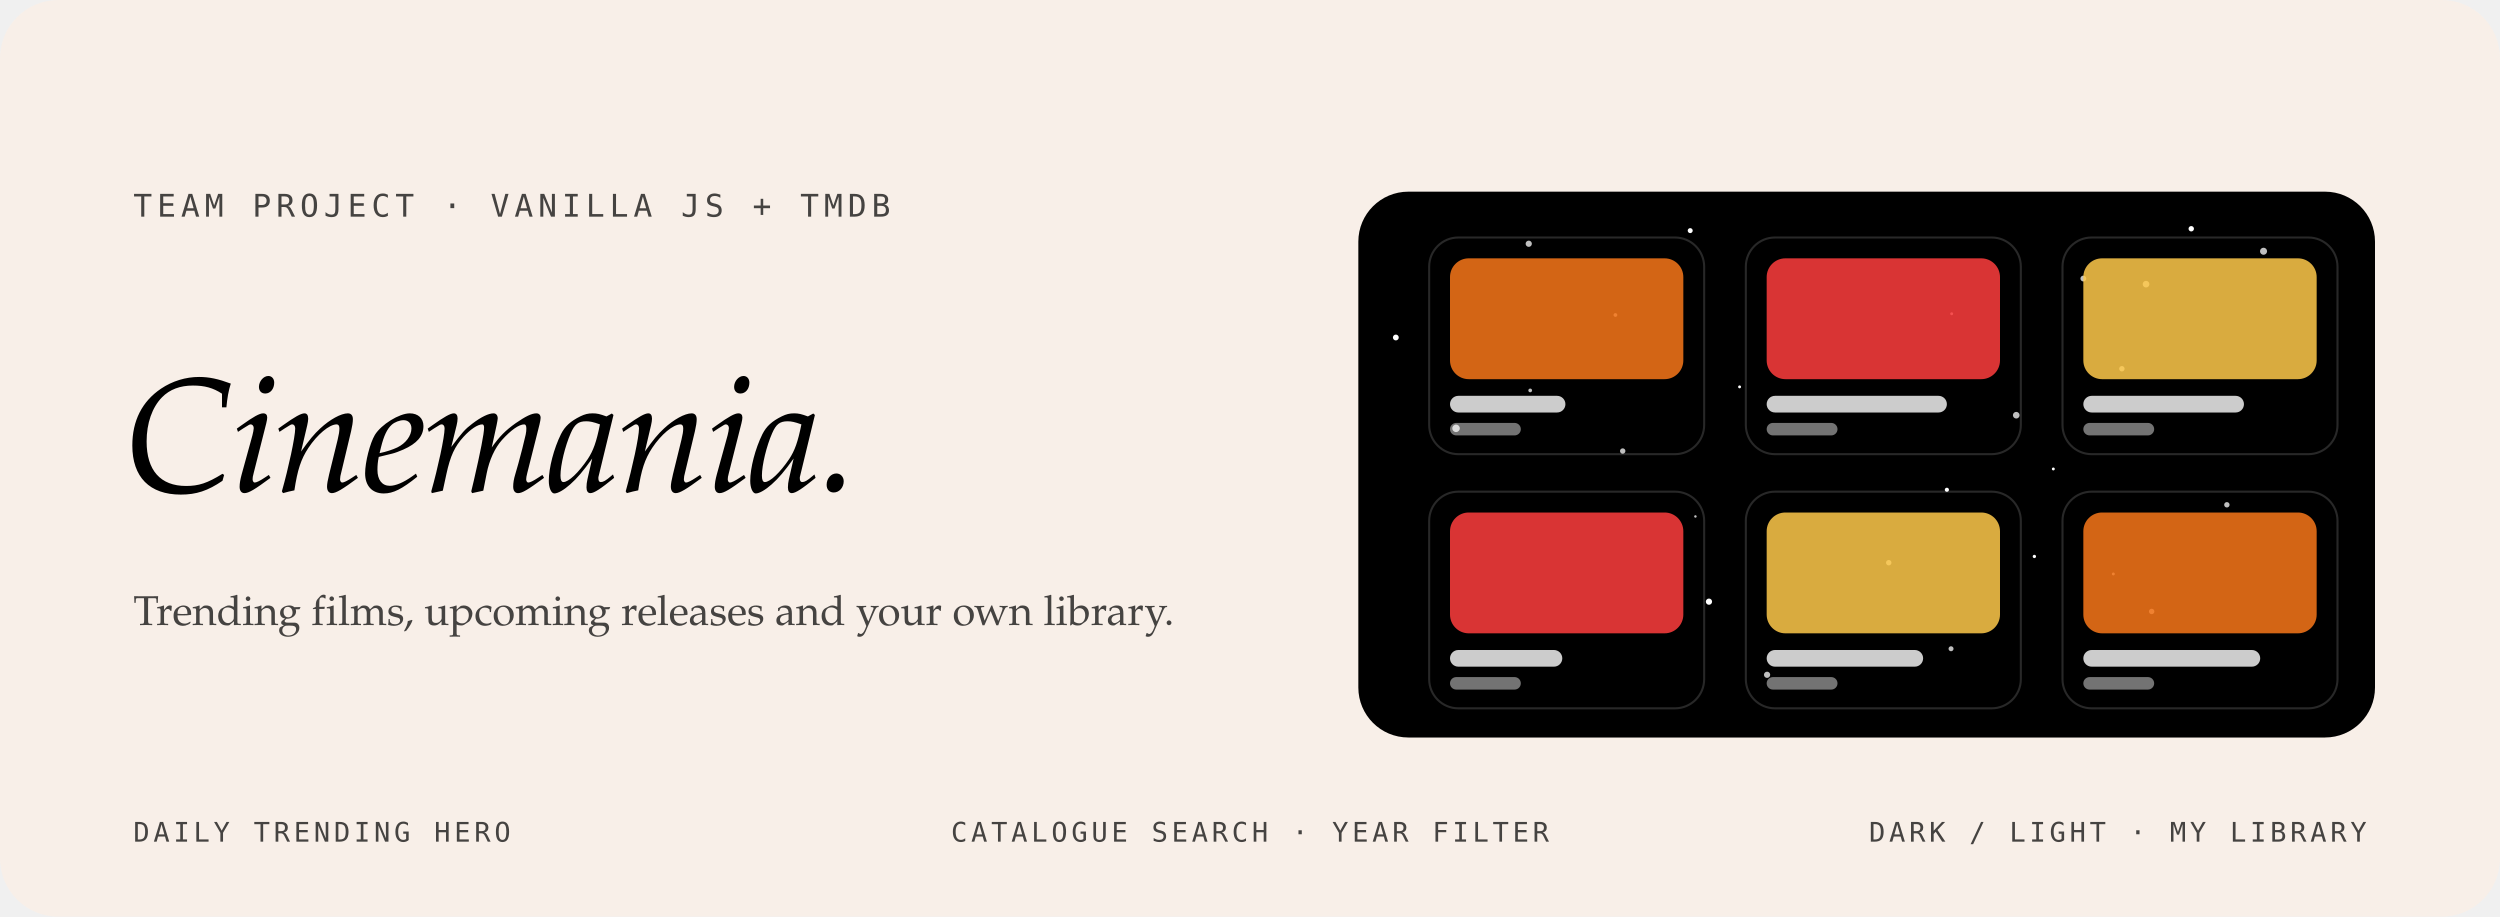
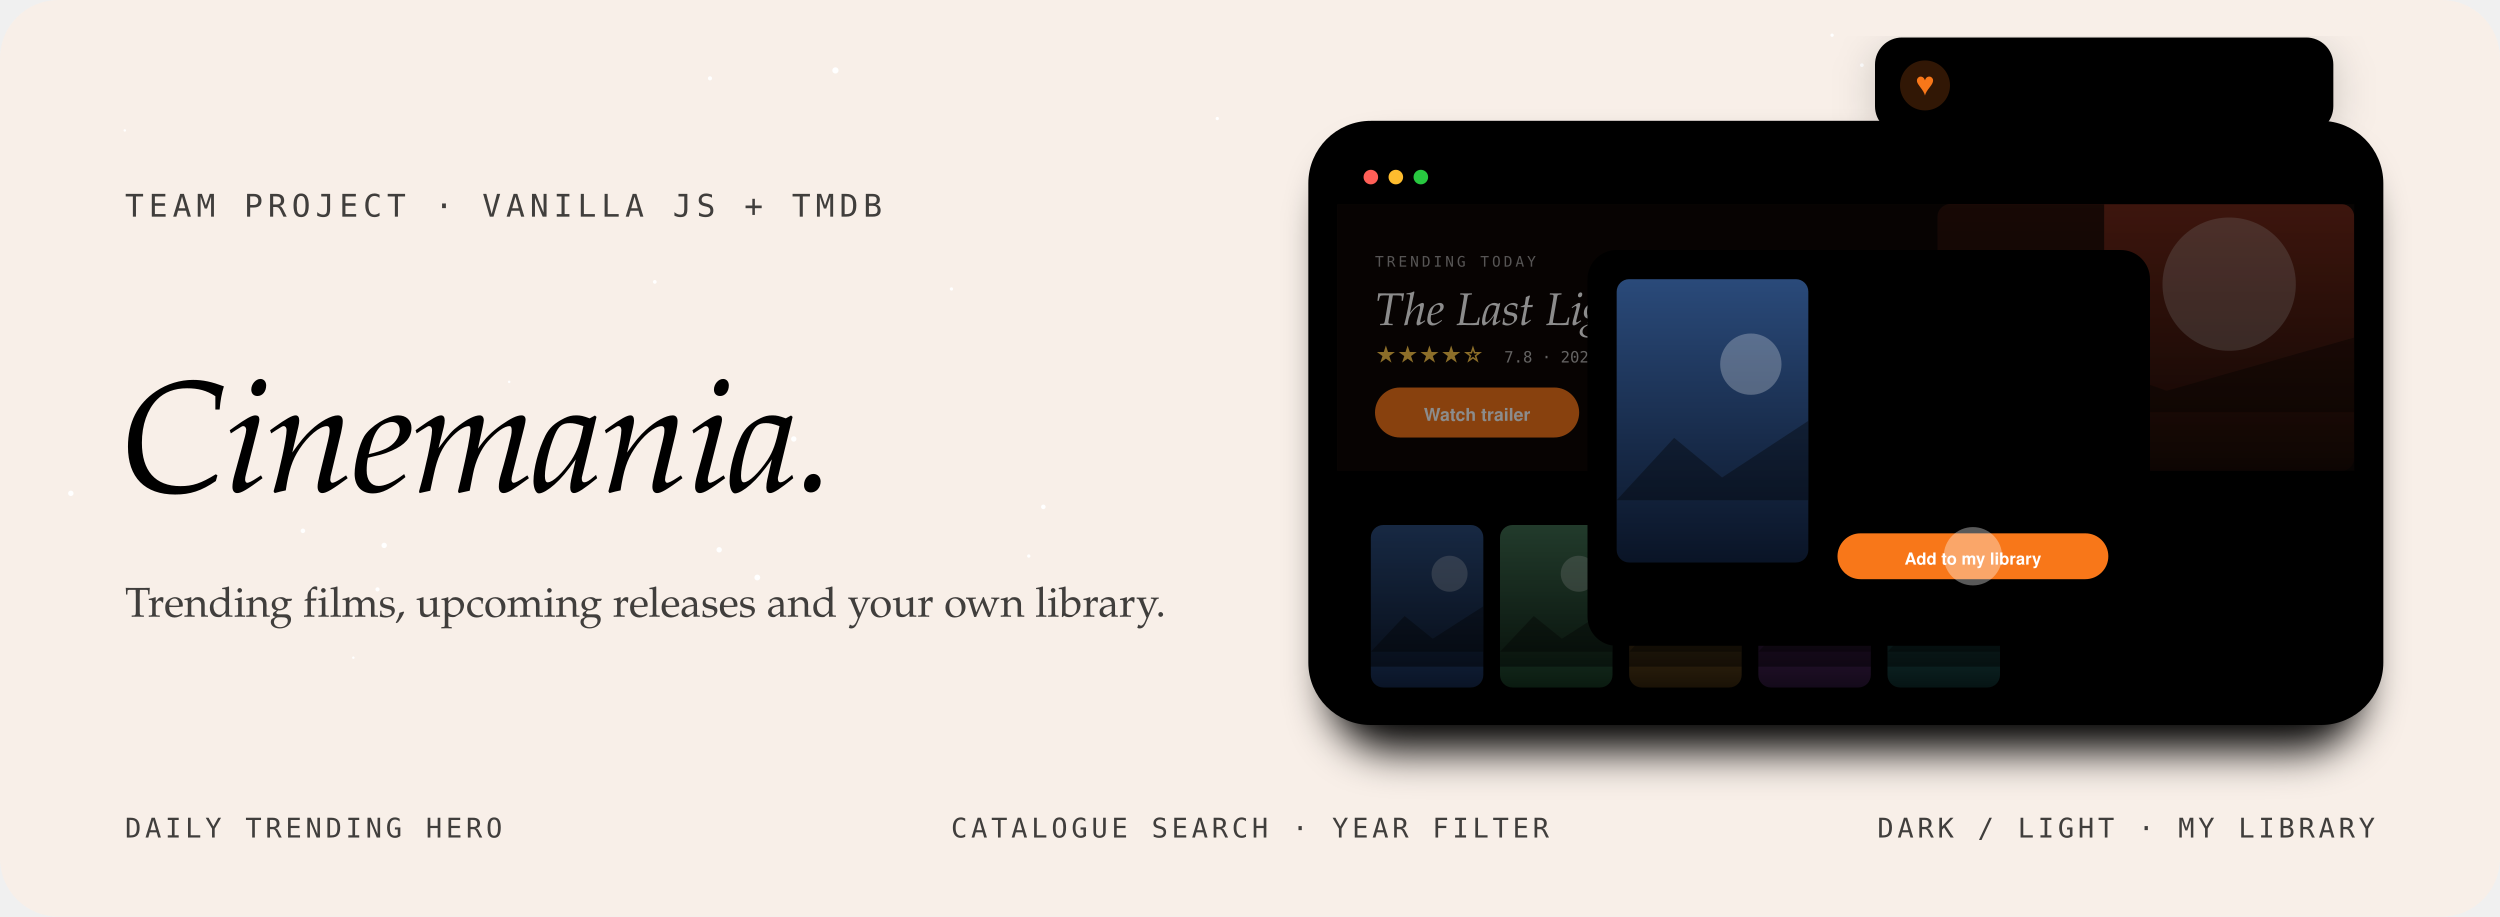
<svg xmlns="http://www.w3.org/2000/svg" viewBox="0 0 1200 440" width="1200" height="440" role="img" aria-label="Cinemania — a responsive movie discovery platform built by a team">
  <style>
.bg{animation:bg 12s linear infinite}
@keyframes bg{0%,8%{fill:#f8efe8}28%{fill:#5a2418}48%,80%{fill:#0e0705}90%,100%{fill:#f8efe8}}
.ink{animation:ink 12s linear infinite}
- @keyframes ink{0%,8%{fill:#2b140e}28%{fill:#fff1ea}48%,80%{fill:#ffebe2}90%,100%{fill:#2b140e}}
+ @keyframes ink{0%,17.5%{fill:#2b140e}18.5%,28%{fill:#fff1ea}48%,84.5%{fill:#ffebe2}85.5%,100%{fill:#2b140e}}
.rule{animation:rule 12s linear infinite}
- @keyframes rule{0%,8%{stroke:#2b140e33}28%{stroke:#fff1ea33}48%,80%{stroke:#ffebe233}90%,100%{stroke:#2b140e33}}
- .panel{animation:panel 12s linear infinite}
- @keyframes panel{0%,8%{fill:#2b140e12}28%{fill:#fff1ea12}48%,80%{fill:#ffebe212}90%,100%{fill:#2b140e12}}
- .muted{opacity:.72}
+ @keyframes rule{0%,17.5%{stroke:#2b140e33}18.5%,28%{stroke:#fff1ea33}48%,84.5%{stroke:#ffebe233}85.5%,100%{stroke:#2b140e33}}
+ .muted{opacity:.74}
.stars{animation:stars 12s linear infinite}
- @keyframes stars{0%,8%{opacity:0}28%{opacity:.25}48%,80%{opacity:.9}90%,100%{opacity:0}}
+ @keyframes stars{0%,8%{opacity:0}28%{opacity:.2}48%,80%{opacity:.85}90%,100%{opacity:0}}
@keyframes tw{0%,100%{opacity:1}50%{opacity:.25}}
- .lit{filter:drop-shadow(0 0 4px currentColor)}
- .pulse{animation:pulse 2.8s ease-in-out infinite;transform-box:fill-box;transform-origin:center}
- @keyframes pulse{0%,100%{transform:scale(1)}50%{transform:scale(1.18)}}
- @keyframes spin{0%{transform:scaleX(1)}50%{transform:scaleX(0)}100%{transform:scaleX(-1)}}
- @keyframes ping{0%{transform:scale(.6);opacity:1}100%{transform:scale(3.2);opacity:0}}
- @keyframes dash{to{stroke-dashoffset:-20}}
- @keyframes grow{0%{transform:scaleY(.08)}35%,80%{transform:scaleY(1)}100%{transform:scaleY(.08)}}
- @keyframes draw{0%{stroke-dashoffset:700}45%,80%{stroke-dashoffset:0}100%{stroke-dashoffset:-700}}
- @keyframes blink{50%{opacity:0}}
- @keyframes feed{0%{transform:translateY(150px);opacity:0}15%{opacity:1}85%{opacity:1}100%{transform:translateY(-30px);opacity:0}}
- @keyframes float{0%,100%{transform:translateY(0)}50%{transform:translateY(-10px)}}
- @keyframes slide{to{transform:translateX(100px)}}
- @keyframes eq{from{transform:scaleY(.15)}to{transform:scaleY(1)}}
- @keyframes drop{0%,6%{transform:scaleY(0);opacity:0}16%,88%{transform:scaleY(1);opacity:1}96%,100%{transform:scaleY(0);opacity:0}}
- @keyframes gauge{0%,10%{stroke-dashoffset:390}40%,85%{stroke-dashoffset:110}100%{stroke-dashoffset:390}}
- @keyframes lift{0%,100%{transform:translateY(0)}50%{transform:translateY(-6px)}}
- @keyframes sweep{0%{transform:skewX(-18deg) translateX(0)}60%,100%{transform:skewX(-18deg) translateX(788px)}}
- 
+ .bezel{animation:bezel 12s linear infinite}
+ @keyframes bezel{0%,8%{fill:#fffaf6}28%{fill:#5a2c45}48%,80%{fill:#20121b}90%,100%{fill:#fffaf6}}
+ .scr{animation:scr 12s linear infinite}
+ @keyframes scr{0%,8%{fill:#fff3ee}28%{fill:#3a1b2c}48%,80%{fill:#140a12}90%,100%{fill:#fff3ee}}
+ .rowbg{animation:rowbg 12s linear infinite}
+ @keyframes rowbg{0%,8%{fill:#2a142010}28%{fill:#fff0f512}48%,80%{fill:#ffffff0c}90%,100%{fill:#2a142010}}
+ .pill{animation:pill 12s linear infinite}
+ @keyframes pill{0%,8%{fill:#2a14200d}28%{fill:#fff0f51a}48%,80%{fill:#ffffff12}90%,100%{fill:#2a14200d}}
+ .toast{animation:toast 12s linear infinite}
+ @keyframes toast{0%,8%{fill:#ffffff}28%{fill:#4a2238}48%,80%{fill:#26121e}90%,100%{fill:#ffffff}}
+ .edge{animation:edge 12s linear infinite}
+ @keyframes edge{0%,8%{stroke:#2a142024}28%{stroke:#fff0f526}48%,80%{stroke:#ffffff1f}90%,100%{stroke:#2a142024}}
+ .shade{animation:shade 12s linear infinite}
+ @keyframes shade{0%,8%{fill-opacity:.10}28%{fill-opacity:.22}48%,80%{fill-opacity:.45}90%,100%{fill-opacity:.10}}
+ .lit{filter:drop-shadow(0 0 3px currentColor)}
+ .caret{animation:blink 1s steps(1) infinite}@keyframes blink{50%{opacity:0}}
+ .ping{animation:ping 1.6s ease-out infinite;transform-box:fill-box;transform-origin:center}@keyframes ping{0%{transform:scale(.5);opacity:.9}100%{transform:scale(2.6);opacity:0}}
+ .spin{animation:spin 8s linear infinite;transform-box:fill-box;transform-origin:center}@keyframes spin{to{transform:rotate(360deg)}}
+ .bob{animation:bob 4s ease-in-out infinite}@keyframes bob{0%,100%{transform:translateY(0)}50%{transform:translateY(-5px)}}
+ .w0{animation:w0 12s cubic-bezier(.3,1.3,.5,1) infinite}
+ @keyframes w0{0%{opacity:0;transform:translateY(8px)}5%{opacity:0;transform:translateY(8px)}7.9%{opacity:1;transform:none}95%{opacity:1;transform:none}97.9%{opacity:0;transform:translateY(8px)}100%{opacity:0;transform:translateY(8px)}}
+ .w1{animation:w1 12s cubic-bezier(.3,1.3,.5,1) infinite}
+ @keyframes w1{0%{opacity:0;transform:translateY(8px)}6.7%{opacity:0;transform:translateY(8px)}9.6%{opacity:1;transform:none}95%{opacity:1;transform:none}97.9%{opacity:0;transform:translateY(8px)}100%{opacity:0;transform:translateY(8px)}}
+ .w2{animation:w2 12s cubic-bezier(.3,1.3,.5,1) infinite}
+ @keyframes w2{0%{opacity:0;transform:translateY(8px)}8.3%{opacity:0;transform:translateY(8px)}11.3%{opacity:1;transform:none}95%{opacity:1;transform:none}97.9%{opacity:0;transform:translateY(8px)}100%{opacity:0;transform:translateY(8px)}}
+ .w3{animation:w3 12s cubic-bezier(.3,1.3,.5,1) infinite}
+ @keyframes w3{0%{opacity:0;transform:translateY(8px)}10%{opacity:0;transform:translateY(8px)}12.9%{opacity:1;transform:none}95%{opacity:1;transform:none}97.9%{opacity:0;transform:translateY(8px)}100%{opacity:0;transform:translateY(8px)}}
+ .w4{animation:w4 12s cubic-bezier(.3,1.3,.5,1) infinite}
+ @keyframes w4{0%{opacity:0;transform:translateY(8px)}11.7%{opacity:0;transform:translateY(8px)}14.6%{opacity:1;transform:none}95%{opacity:1;transform:none}97.9%{opacity:0;transform:translateY(8px)}100%{opacity:0;transform:translateY(8px)}}
+ .qq{animation:qq 12s steps(5) infinite;transform-box:fill-box;transform-origin:left}
+ @keyframes qq{0%{transform:scaleX(0)}18.3%{transform:scaleX(0)}26.7%{transform:scaleX(1)}95%{transform:scaleX(1)}98.3%{transform:scaleX(0)}100%{transform:scaleX(0)}}
+ .res{animation:res 12s cubic-bezier(.3,1.3,.5,1) infinite}
+ @keyframes res{0%{opacity:0;transform:none}28.3%{opacity:0;transform:none}31.3%{opacity:1;transform:none}95%{opacity:1;transform:none}97.9%{opacity:0;transform:none}100%{opacity:0;transform:none}}
+ .md{animation:md 12s cubic-bezier(.3,1.3,.5,1) infinite;transform-box:fill-box;transform-origin:center}
+ @keyframes md{0%{opacity:0;transform:scale(.85)}36.7%{opacity:0;transform:scale(.85)}39.6%{opacity:1;transform:none}70%{opacity:1;transform:none}72.9%{opacity:0;transform:scale(.85)}100%{opacity:0;transform:scale(.85)}}
+ .tap{animation:tap 12s cubic-bezier(.3,1.3,.5,1) infinite;transform-box:fill-box;transform-origin:center}
+ @keyframes tap{0%{opacity:0;transform:scale(.85)}50%{opacity:0;transform:scale(.85)}52.9%{opacity:1;transform:none}55%{opacity:1;transform:none}57.9%{opacity:0;transform:scale(.85)}100%{opacity:0;transform:scale(.85)}}
+ .lib{animation:lib 12s cubic-bezier(.3,1.3,.5,1) infinite}
+ @keyframes lib{0%{opacity:0;transform:translateY(-14px)}53.3%{opacity:0;transform:translateY(-14px)}56.3%{opacity:1;transform:none}76.7%{opacity:1;transform:none}79.6%{opacity:0;transform:translateY(-14px)}100%{opacity:0;transform:translateY(-14px)}}
@media (prefers-reduced-motion:reduce){*{animation:none!important}}
</style>
  <rect class="bg" width="1200" height="440" rx="28" fill="#f8efe8" />
-   <g font-family="ui-monospace,SFMono-Regular,Menlo,Consolas,monospace" font-size="15" letter-spacing="2.4">
-     <text class="ink muted" x="64" y="104">TEAM PROJECT · VANILLA JS + TMDB</text>
-   </g>
-   <text class="ink" x="60" y="236" font-family="'Iowan Old Style','Palatino Linotype',Palatino,Georgia,serif" font-style="italic" font-size="78" letter-spacing="-1">Cinemania.</text>
-   <text class="ink muted" x="64" y="300" font-family="'Iowan Old Style','Palatino Linotype',Palatino,Georgia,serif" font-size="20">Trending films, upcoming releases and your own library.</text>
-   <line class="rule" x1="64" y1="372" x2="1136" y2="372" />
+   <g class="stars">
+     <circle cx="145.4" cy="254.8" r="1.1" fill="#fff" style="animation:tw 1.8s ease-in-out 1s infinite" />
+     <circle cx="830.3" cy="120" r="1.2" fill="#fff" style="animation:tw 1.7s ease-in-out 1.4s infinite" />
+     <circle cx="314.3" cy="135.3" r="0.9" fill="#fff" style="animation:tw 1.8s ease-in-out 0.7s infinite" />
+     <circle cx="893.1" cy="275.2" r="0.6" fill="#fff" style="animation:tw 3.4s ease-in-out 1.8s infinite" />
+     <circle cx="1099" cy="206.6" r="1.1" fill="#fff" style="animation:tw 2.4s ease-in-out 0.9s infinite" />
+     <circle cx="1067.4" cy="253.6" r="0.6" fill="#fff" style="animation:tw 3.1s ease-in-out 0.7s infinite" />
+     <circle cx="975.7" cy="118.2" r="0.5" fill="#fff" style="animation:tw 2.6s ease-in-out 0.5s infinite" />
+     <circle cx="807.2" cy="186.6" r="1.3" fill="#fff" style="animation:tw 3s ease-in-out 0.4s infinite" />
+     <circle cx="653.5" cy="208.3" r="0.7" fill="#fff" style="animation:tw 1.7s ease-in-out 1.9s infinite" />
+     <circle cx="641.5" cy="208" r="1.5" fill="#fff" style="animation:tw 2.7s ease-in-out 0.7s infinite" />
+     <circle cx="169.6" cy="315.7" r="0.6" fill="#fff" style="animation:tw 3.6s ease-in-out 0.9s infinite" />
+     <circle cx="879.4" cy="16.9" r="0.8" fill="#fff" style="animation:tw 3.1s ease-in-out 1.1s infinite" />
+     <circle cx="500.8" cy="243.3" r="1.1" fill="#fff" style="animation:tw 1.8s ease-in-out 0.9s infinite" />
+     <circle cx="944.3" cy="124.7" r="1.4" fill="#fff" style="animation:tw 3.2s ease-in-out 0.7s infinite" />
+     <circle cx="363.5" cy="277.2" r="1.4" fill="#fff" style="animation:tw 2.8s ease-in-out 1s infinite" />
+     <circle cx="1121.5" cy="144.7" r="1.5" fill="#fff" style="animation:tw 3.3s ease-in-out 0.9s infinite" />
+     <circle cx="102.9" cy="290.7" r="0.5" fill="#fff" style="animation:tw 2.9s ease-in-out 1.6s infinite" />
+     <circle cx="34" cy="236.8" r="1.3" fill="#fff" style="animation:tw 1.9s ease-in-out 1.9s infinite" />
+     <circle cx="345.2" cy="263.9" r="1.3" fill="#fff" style="animation:tw 1.8s ease-in-out 0.4s infinite" />
+     <circle cx="871.4" cy="63.2" r="0.9" fill="#fff" style="animation:tw 2.1s ease-in-out 1.6s infinite" />
+     <circle cx="493.8" cy="266.9" r="0.8" fill="#fff" style="animation:tw 2.9s ease-in-out 1s infinite" />
+     <circle cx="59.9" cy="62.6" r="0.6" fill="#fff" style="animation:tw 3.2s ease-in-out 1.4s infinite" />
+     <circle cx="340.8" cy="37.6" r="1" fill="#fff" style="animation:tw 3.8s ease-in-out 0.5s infinite" />
+     <circle cx="1088.6" cy="303" r="1.1" fill="#fff" style="animation:tw 3s ease-in-out 1.5s infinite" />
+     <circle cx="1058.7" cy="230.5" r="0.9" fill="#fff" style="animation:tw 3.4s ease-in-out 0.1s infinite" />
+     <circle cx="773.8" cy="95" r="1" fill="#fff" style="animation:tw 2.9s ease-in-out 1.2s infinite" />
+     <circle cx="700.2" cy="92.5" r="0.7" fill="#fff" style="animation:tw 2.2s ease-in-out 0.1s infinite" />
+     <circle cx="1119.8" cy="233.7" r="0.7" fill="#fff" style="animation:tw 1.8s ease-in-out 1.9s infinite" />
+     <circle cx="401" cy="33.8" r="1.5" fill="#fff" style="animation:tw 1.7s ease-in-out 0.3s infinite" />
+     <circle cx="893.7" cy="31.3" r="0.9" fill="#fff" style="animation:tw 4s ease-in-out 0.4s infinite" />
+     <circle cx="184.4" cy="261.8" r="1.3" fill="#fff" style="animation:tw 2.3s ease-in-out 1.2s infinite" />
+     <circle cx="244.4" cy="183.3" r="0.6" fill="#fff" style="animation:tw 1.9s ease-in-out 0.6s infinite" />
+     <circle cx="1099.6" cy="320.1" r="1.2" fill="#fff" style="animation:tw 3.2s ease-in-out 1.1s infinite" />
+     <circle cx="381" cy="210.7" r="1.3" fill="#fff" style="animation:tw 2.9s ease-in-out 1.1s infinite" />
+     <circle cx="181.2" cy="282.9" r="1" fill="#fff" style="animation:tw 3.7s ease-in-out 0.8s infinite" />
+     <circle cx="686.2" cy="230.2" r="1.1" fill="#fff" style="animation:tw 3.9s ease-in-out 0.6s infinite" />
+     <circle cx="1044" cy="254.3" r="0.6" fill="#fff" style="animation:tw 3.9s ease-in-out 0.4s infinite" />
+     <circle cx="456.7" cy="138.7" r="0.8" fill="#fff" style="animation:tw 3.1s ease-in-out 2s infinite" />
+     <circle cx="584.3" cy="56.9" r="0.8" fill="#fff" style="animation:tw 3.5s ease-in-out 1.8s infinite" />
+     <circle cx="942.3" cy="312.5" r="1.2" fill="#fff" style="animation:tw 3.2s ease-in-out 0.2s infinite" />
+   </g>
+   <text class="ink muted" x="60" y="104" font-family="ui-monospace,SFMono-Regular,Menlo,Consolas,monospace" font-size="15" letter-spacing="2.4">TEAM PROJECT · VANILLA JS + TMDB</text>
+   <text class="ink" x="58" y="236" font-family="'Iowan Old Style','Palatino Linotype',Palatino,Georgia,serif" font-style="italic" font-size="76" letter-spacing="-1">Cinemania.</text>
+   <text class="ink muted" x="60" y="296" font-family="'Iowan Old Style','Palatino Linotype',Palatino,Georgia,serif" font-size="20">Trending films, upcoming releases and your own library.</text>
+   <line class="rule" x1="60" y1="370" x2="1140" y2="370" />
  <g font-family="ui-monospace,SFMono-Regular,Menlo,Consolas,monospace" font-size="13" letter-spacing="1.8">
-     <text class="ink muted" x="64" y="404">DAILY TRENDING HERO</text>
-     <text class="ink muted" x="600" y="404" text-anchor="middle">CATALOGUE SEARCH · YEAR FILTER</text>
-     <text class="ink muted" x="1136" y="404" text-anchor="end">DARK / LIGHT · MY LIBRARY</text>
-   </g>
-   <rect class="panel rule" x="652" y="92" width="488" height="262" rx="24" />
-   <g class="stars">
-     <circle cx="813.8" cy="247.9" r="0.6" fill="#fff" style="animation:tw 3.3s ease-in-out 0.5s infinite" />
-     <circle cx="835" cy="185.7" r="0.7" fill="#fff" style="animation:tw 2.4s ease-in-out 1.5s infinite" />
-     <circle cx="1030.1" cy="136.4" r="1.6" fill="#fff" style="animation:tw 3.7s ease-in-out 1.9s infinite" />
-     <circle cx="934.5" cy="235.1" r="1" fill="#fff" style="animation:tw 2.7s ease-in-out 1.8s infinite" />
-     <circle cx="1000" cy="133.7" r="1.4" fill="#fff" style="animation:tw 2.5s ease-in-out 1.6s infinite" />
-     <circle cx="811.3" cy="110.7" r="1.2" fill="#fff" style="animation:tw 2.2s ease-in-out 1.4s infinite" />
-     <circle cx="906.6" cy="270.1" r="1.3" fill="#fff" style="animation:tw 2.1s ease-in-out 1.1s infinite" />
-     <circle cx="936.8" cy="150.6" r="0.7" fill="#fff" style="animation:tw 3.9s ease-in-out 1.1s infinite" />
-     <circle cx="936.5" cy="311.4" r="1.2" fill="#fff" style="animation:tw 2.4s ease-in-out 0.3s infinite" />
-     <circle cx="1086.5" cy="120.6" r="1.7" fill="#fff" style="animation:tw 2.7s ease-in-out 1.5s infinite" />
-     <circle cx="670" cy="162" r="1.4" fill="#fff" style="animation:tw 2.9s ease-in-out 0.8s infinite" />
-     <circle cx="985.6" cy="225.1" r="0.7" fill="#fff" style="animation:tw 2.7s ease-in-out 1.6s infinite" />
-     <circle cx="820.3" cy="288.8" r="1.5" fill="#fff" style="animation:tw 2.4s ease-in-out 0.6s infinite" />
-     <circle cx="1032.8" cy="293.5" r="1.3" fill="#fff" style="animation:tw 2.8s ease-in-out 1.9s infinite" />
-     <circle cx="848.2" cy="323.9" r="1.5" fill="#fff" style="animation:tw 2.7s ease-in-out 0.1s infinite" />
-     <circle cx="1051.8" cy="109.8" r="1.3" fill="#fff" style="animation:tw 3.6s ease-in-out 0s infinite" />
-     <circle cx="976.5" cy="267.1" r="0.8" fill="#fff" style="animation:tw 3.9s ease-in-out 0.6s infinite" />
-     <circle cx="1014.4" cy="275.5" r="0.7" fill="#fff" style="animation:tw 2.1s ease-in-out 1.5s infinite" />
-     <circle cx="734.5" cy="187.4" r="0.9" fill="#fff" style="animation:tw 3.5s ease-in-out 0.8s infinite" />
-     <circle cx="1018.5" cy="177" r="1.3" fill="#fff" style="animation:tw 2.8s ease-in-out 0.1s infinite" />
-     <circle cx="733.8" cy="117" r="1.5" fill="#fff" style="animation:tw 3.3s ease-in-out 0.6s infinite" />
-     <circle cx="698.9" cy="205.6" r="1.8" fill="#fff" style="animation:tw 2.2s ease-in-out 1.8s infinite" />
-     <circle cx="1068.9" cy="242.3" r="1.3" fill="#fff" style="animation:tw 3.3s ease-in-out 1.8s infinite" />
-     <circle cx="967.8" cy="199.3" r="1.6" fill="#fff" style="animation:tw 1.8s ease-in-out 1.3s infinite" />
-     <circle cx="778.9" cy="216.5" r="1.3" fill="#fff" style="animation:tw 3s ease-in-out 1.2s infinite" />
-     <circle cx="775.4" cy="151.2" r="0.9" fill="#fff" style="animation:tw 1.7s ease-in-out 1.9s infinite" />
+     <text class="ink muted" x="60" y="402">DAILY TRENDING HERO</text>
+     <text class="ink muted" x="600" y="402" text-anchor="middle">CATALOGUE SEARCH · YEAR FILTER</text>
+     <text class="ink muted" x="1140" y="402" text-anchor="end">DARK / LIGHT · MY LIBRARY</text>
  </g>
  <defs>
-     <linearGradient id="sh" x1="0" x2="1">
-       <stop offset="0" stop-color="#fff" stop-opacity="0" />
-       <stop offset=".5" stop-color="#fff" stop-opacity=".28" />
-       <stop offset="1" stop-color="#fff" stop-opacity="0" />
-     </linearGradient>
-     <clipPath id="gc">
-       <rect x="652" y="92" width="488" height="262" rx="24" />
+     <filter id="soft" x="-10%" y="-10%" width="120%" height="140%">
+       <feGaussianBlur stdDeviation="10" />
+     </filter>
+     <clipPath id="hc">
+       <rect x="642" y="98" width="488" height="128" />
    </clipPath>
  </defs>
-   <g style="animation:lift 6s ease-in-out 0s infinite">
-     <rect x="686" y="114" width="132" height="104" rx="14" fill="#000" fill-opacity=".25" stroke="#fff" stroke-opacity=".16" />
-     <rect x="696" y="124" width="112" height="58" rx="9" fill="#f87719" fill-opacity=".85" />
-     <rect x="696" y="190" width="55.4" height="8" rx="4" fill="#fff" fill-opacity=".8" />
-     <rect x="696" y="203" width="34" height="6" rx="3" fill="#fff" fill-opacity=".45" />
-   </g>
-   <g style="animation:lift 6s ease-in-out -1s infinite">
-     <rect x="838" y="114" width="132" height="104" rx="14" fill="#000" fill-opacity=".25" stroke="#fff" stroke-opacity=".16" />
-     <rect x="848" y="124" width="112" height="58" rx="9" fill="#ff3d3d" fill-opacity=".85" />
-     <rect x="848" y="190" width="86.5" height="8" rx="4" fill="#fff" fill-opacity=".8" />
-     <rect x="848" y="203" width="34" height="6" rx="3" fill="#fff" fill-opacity=".45" />
-   </g>
-   <g style="animation:lift 6s ease-in-out -2s infinite">
-     <rect x="990" y="114" width="132" height="104" rx="14" fill="#000" fill-opacity=".25" stroke="#fff" stroke-opacity=".16" />
-     <rect x="1000" y="124" width="112" height="58" rx="9" fill="#ffc94a" fill-opacity=".85" />
-     <rect x="1000" y="190" width="77.1" height="8" rx="4" fill="#fff" fill-opacity=".8" />
-     <rect x="1000" y="203" width="34" height="6" rx="3" fill="#fff" fill-opacity=".45" />
-   </g>
-   <g style="animation:lift 6s ease-in-out -3s infinite">
-     <rect x="686" y="236" width="132" height="104" rx="14" fill="#000" fill-opacity=".25" stroke="#fff" stroke-opacity=".16" />
-     <rect x="696" y="246" width="112" height="58" rx="9" fill="#ff3d3d" fill-opacity=".85" />
-     <rect x="696" y="312" width="53.9" height="8" rx="4" fill="#fff" fill-opacity=".8" />
-     <rect x="696" y="325" width="34" height="6" rx="3" fill="#fff" fill-opacity=".45" />
-   </g>
-   <g style="animation:lift 6s ease-in-out -4s infinite">
-     <rect x="838" y="236" width="132" height="104" rx="14" fill="#000" fill-opacity=".25" stroke="#fff" stroke-opacity=".16" />
-     <rect x="848" y="246" width="112" height="58" rx="9" fill="#ffc94a" fill-opacity=".85" />
-     <rect x="848" y="312" width="75.1" height="8" rx="4" fill="#fff" fill-opacity=".8" />
-     <rect x="848" y="325" width="34" height="6" rx="3" fill="#fff" fill-opacity=".45" />
-   </g>
-   <g style="animation:lift 6s ease-in-out -5s infinite">
-     <rect x="990" y="236" width="132" height="104" rx="14" fill="#000" fill-opacity=".25" stroke="#fff" stroke-opacity=".16" />
-     <rect x="1000" y="246" width="112" height="58" rx="9" fill="#f87719" fill-opacity=".85" />
-     <rect x="1000" y="312" width="84.9" height="8" rx="4" fill="#fff" fill-opacity=".8" />
-     <rect x="1000" y="325" width="34" height="6" rx="3" fill="#fff" fill-opacity=".45" />
-   </g>
-   <g clip-path="url(#gc)">
-     <rect x="512" y="92" width="120" height="262" fill="url(#sh)" transform="skewX(-18)" style="animation:sweep 4s ease-in-out infinite" />
+   <rect x="638" y="76" width="496" height="284" rx="30" fill="#000" class="shade" filter="url(#soft)" />
+   <rect class="bezel" x="628" y="58" width="516" height="290" rx="30" />
+   <rect class="edge" x="628" y="58" width="516" height="290" rx="30" fill="none" />
+   <rect class="scr" x="642" y="72" width="488" height="262" rx="20" />
+   <g clip-path="url(#hc)">
+     <rect x="642" y="98" width="488" height="128" fill="#0e0705" />
+     <g opacity=".9">
+       <defs>
+         <linearGradient id="pgh" x1="0" y1="0" x2="0" y2="1">
+           <stop offset="0" stop-color="#7a2a1a" />
+           <stop offset="1" stop-color="#1a0a06" />
+         </linearGradient>
+       </defs>
+       <rect x="930" y="98" width="200" height="128" rx="6" fill="url(#pgh)" />
+       <circle cx="1070" cy="136.4" r="32" fill="#fff" fill-opacity=".25" />
+       <path d="M 930 197.84 l 60 -28.16 l 50 17.92 l 90 -25.6 v 35.84 h -200 z" fill="#000" fill-opacity=".35" />
+     </g>
+     <rect x="642" y="98" width="368" height="128" fill="#0e0705" fill-opacity=".7" />
+     <text x="660" y="128" font-family="ui-monospace,SFMono-Regular,Menlo,Consolas,monospace" font-size="7" letter-spacing="1.4" fill="#fff" fill-opacity=".6">TRENDING TODAY</text>
+     <text x="660" y="156" font-family="'Iowan Old Style','Palatino Linotype',Palatino,Georgia,serif" font-style="italic" font-size="22" fill="#fff">The Last Lighthouse</text>
+     <text x="660" y="174" font-family="-apple-system,BlinkMacSystemFont,'Segoe UI',Helvetica,Arial,sans-serif" font-size="10" fill="#ffc94a">★★★★☆</text>
+     <text x="722" y="174" font-family="ui-monospace,SFMono-Regular,Menlo,Consolas,monospace" font-size="7.5" fill="#fff" fill-opacity=".7">7.8 · 2026 · Drama</text>
+     <rect x="660" y="186" width="98" height="24" rx="12" fill="#f87719" />
+     <text x="709" y="202" text-anchor="middle" font-family="-apple-system,BlinkMacSystemFont,'Segoe UI',Helvetica,Arial,sans-serif" font-size="8.5" font-weight="700" fill="#fff">Watch trailer</text>
+     <rect x="766" y="186" width="80" height="24" rx="12" fill="none" stroke="#fff" stroke-opacity=".6" />
+     <text x="806" y="202" text-anchor="middle" font-family="-apple-system,BlinkMacSystemFont,'Segoe UI',Helvetica,Arial,sans-serif" font-size="8.5" font-weight="700" fill="#fff">More details</text>
+   </g>
+   <circle cx="658" cy="85" r="3.5" fill="#ff5f57" />
+   <circle cx="670" cy="85" r="3.5" fill="#febc2e" />
+   <circle cx="682" cy="85" r="3.5" fill="#28c840" />
+   <text class="ink" x="692" y="89" text-anchor="start" font-family="ui-monospace,SFMono-Regular,Menlo,Consolas,monospace" font-size="8" letter-spacing="1.2" opacity="0.7">CINEMANIA · HOME</text>
+   <text class="ink" x="658" y="244" text-anchor="start" font-family="ui-monospace,SFMono-Regular,Menlo,Consolas,monospace" font-size="6.5" letter-spacing="1.2" opacity="0.55">WEEKLY TRENDS</text>
+   <g class="w0">
+     <defs>
+       <linearGradient id="pgw0" x1="0" y1="0" x2="0" y2="1">
+         <stop offset="0" stop-color="#2a4a7a" />
+         <stop offset="1" stop-color="#0a1426" />
+       </linearGradient>
+     </defs>
+     <rect x="658" y="252" width="54" height="78" rx="6" fill="url(#pgw0)" />
+     <circle cx="695.8" cy="275.4" r="8.64" fill="#fff" fill-opacity=".25" />
+     <path d="M 658 312.84 l 16.2 -17.16 l 13.5 10.92 l 24.3 -15.6 v 21.84 h -54 z" fill="#000" fill-opacity=".35" />
+   </g>
+   <g class="w1">
+     <defs>
+       <linearGradient id="pgw1" x1="0" y1="0" x2="0" y2="1">
+         <stop offset="0" stop-color="#3e6b4f" />
+         <stop offset="1" stop-color="#0a1a10" />
+       </linearGradient>
+     </defs>
+     <rect x="720" y="252" width="54" height="78" rx="6" fill="url(#pgw1)" />
+     <circle cx="757.8" cy="275.4" r="8.64" fill="#fff" fill-opacity=".25" />
+     <path d="M 720 312.84 l 16.2 -17.16 l 13.5 10.92 l 24.3 -15.6 v 21.84 h -54 z" fill="#000" fill-opacity=".35" />
+   </g>
+   <g class="w2">
+     <defs>
+       <linearGradient id="pgw2" x1="0" y1="0" x2="0" y2="1">
+         <stop offset="0" stop-color="#7a5a2a" />
+         <stop offset="1" stop-color="#1a1206" />
+       </linearGradient>
+     </defs>
+     <rect x="782" y="252" width="54" height="78" rx="6" fill="url(#pgw2)" />
+     <circle cx="819.8" cy="275.4" r="8.64" fill="#fff" fill-opacity=".25" />
+     <path d="M 782 312.84 l 16.2 -17.16 l 13.5 10.92 l 24.3 -15.6 v 21.84 h -54 z" fill="#000" fill-opacity=".35" />
+   </g>
+   <g class="w3">
+     <defs>
+       <linearGradient id="pgw3" x1="0" y1="0" x2="0" y2="1">
+         <stop offset="0" stop-color="#5a2a6a" />
+         <stop offset="1" stop-color="#140a1a" />
+       </linearGradient>
+     </defs>
+     <rect x="844" y="252" width="54" height="78" rx="6" fill="url(#pgw3)" />
+     <circle cx="881.8" cy="275.4" r="8.64" fill="#fff" fill-opacity=".25" />
+     <path d="M 844 312.84 l 16.2 -17.16 l 13.5 10.92 l 24.3 -15.6 v 21.84 h -54 z" fill="#000" fill-opacity=".35" />
+   </g>
+   <g class="w4">
+     <defs>
+       <linearGradient id="pgw4" x1="0" y1="0" x2="0" y2="1">
+         <stop offset="0" stop-color="#2a6a6a" />
+         <stop offset="1" stop-color="#061414" />
+       </linearGradient>
+     </defs>
+     <rect x="906" y="252" width="54" height="78" rx="6" fill="url(#pgw4)" />
+     <circle cx="943.8" cy="275.4" r="8.64" fill="#fff" fill-opacity=".25" />
+     <path d="M 906 312.84 l 16.2 -17.16 l 13.5 10.92 l 24.3 -15.6 v 21.84 h -54 z" fill="#000" fill-opacity=".35" />
+   </g>
+   <text class="ink" x="982" y="244" text-anchor="start" font-family="ui-monospace,SFMono-Regular,Menlo,Consolas,monospace" font-size="6.5" letter-spacing="1.2" opacity="0.55">CATALOG</text>
+   <rect class="rowbg" x="982" y="252" width="134" height="22" rx="11" />
+   <clipPath id="cqq">
+     <rect class="qq" x="991" y="258.5" width="30.4" height="14.5" />
+   </clipPath>
+   <text class="ink" clip-path="url(#cqq)" x="992" y="267" font-family="ui-monospace,SFMono-Regular,Menlo,Consolas,monospace" font-size="8.5" font-weight="400">space</text>
+   <rect x="982" y="280" width="60" height="20" rx="10" fill="none" class="edge" />
+   <text class="ink" x="1012" y="293.5" text-anchor="middle" font-family="ui-monospace,SFMono-Regular,Menlo,Consolas,monospace" font-size="7.5">2024 ▾</text>
+   <g class="res">
+     <text class="ink" x="982" y="318" font-family="ui-monospace,SFMono-Regular,Menlo,Consolas,monospace" font-size="7" opacity=".65">12 results · page 1 of 2</text>
+   </g>
+   <g class="md">
+     <rect x="642" y="98" width="488" height="222" fill="#000" fill-opacity=".45" />
+     <rect class="toast" x="762" y="120" width="270" height="190" rx="14" />
+     <defs>
+       <linearGradient id="pgm" x1="0" y1="0" x2="0" y2="1">
+         <stop offset="0" stop-color="#2a4a7a" />
+         <stop offset="1" stop-color="#0a1426" />
+       </linearGradient>
+     </defs>
+     <rect x="776" y="134" width="92" height="136" rx="6" fill="url(#pgm)" />
+     <circle cx="840.4" cy="174.8" r="14.72" fill="#fff" fill-opacity=".25" />
+     <path d="M 776 240.08 l 27.6 -29.92 l 23 19.04 l 41.4 -27.2 v 38.08 h -92 z" fill="#000" fill-opacity=".35" />
+     <text class="ink" x="882" y="154" font-family="'Iowan Old Style','Palatino Linotype',Palatino,Georgia,serif" font-style="italic" font-size="13">Orbit of Echoes</text>
+     <text class="ink" x="882" y="176" font-family="-apple-system,BlinkMacSystemFont,'Segoe UI',Helvetica,Arial,sans-serif" font-size="7.5" opacity=".6">Vote / Votes</text>
+     <text class="ink" x="952" y="176" font-family="ui-monospace,SFMono-Regular,Menlo,Consolas,monospace" font-size="7.5">7.4 / 2 310</text>
+     <text class="ink" x="882" y="190" font-family="-apple-system,BlinkMacSystemFont,'Segoe UI',Helvetica,Arial,sans-serif" font-size="7.5" opacity=".6">Popularity</text>
+     <text class="ink" x="952" y="190" font-family="ui-monospace,SFMono-Regular,Menlo,Consolas,monospace" font-size="7.5">186.4</text>
+     <text class="ink" x="882" y="204" font-family="-apple-system,BlinkMacSystemFont,'Segoe UI',Helvetica,Arial,sans-serif" font-size="7.5" opacity=".6">Genre</text>
+     <text class="ink" x="952" y="204" font-family="ui-monospace,SFMono-Regular,Menlo,Consolas,monospace" font-size="7.5">Sci-Fi</text>
+     <text class="ink" x="882" y="230" font-family="-apple-system,BlinkMacSystemFont,'Segoe UI',Helvetica,Arial,sans-serif" font-size="7" opacity=".7">A salvage crew follows a signal</text>
+     <text class="ink" x="882" y="241" font-family="-apple-system,BlinkMacSystemFont,'Segoe UI',Helvetica,Arial,sans-serif" font-size="7" opacity=".7">that should not exist.</text>
+     <rect x="882" y="256" width="130" height="22" rx="11" fill="#f87719" />
+     <text x="947" y="271" text-anchor="middle" font-family="-apple-system,BlinkMacSystemFont,'Segoe UI',Helvetica,Arial,sans-serif" font-size="8" font-weight="700" fill="#fff">Add to my library</text>
+   </g>
+   <g class="tap">
+     <circle cx="947" cy="267" r="14" fill="#fff" fill-opacity=".35" />
+   </g>
+   <g class="lib">
+     <rect x="900" y="22" width="220" height="46" rx="13" fill="#000" fill-opacity=".18" filter="url(#soft)" />
+     <rect class="toast" x="900" y="18" width="220" height="46" rx="13" />
+     <rect class="edge" x="900" y="18" width="220" height="46" rx="13" fill="none" />
+     <circle cx="924" cy="41" r="12" fill="#f87719" fill-opacity=".2" />
+     <text x="924" y="45.5" text-anchor="middle" font-family="-apple-system,BlinkMacSystemFont,'Segoe UI',Helvetica,Arial,sans-serif" font-size="12" font-weight="700" fill="#f87719">♥</text>
+     <text class="ink" x="944" y="37" font-family="-apple-system,BlinkMacSystemFont,'Segoe UI',Helvetica,Arial,sans-serif" font-size="11.5" font-weight="700">Added to My Library</text>
+     <text class="ink" x="944" y="52" font-family="ui-monospace,SFMono-Regular,Menlo,Consolas,monospace" font-size="9.5" opacity=".75">saved in localStorage</text>
  </g>
</svg>
